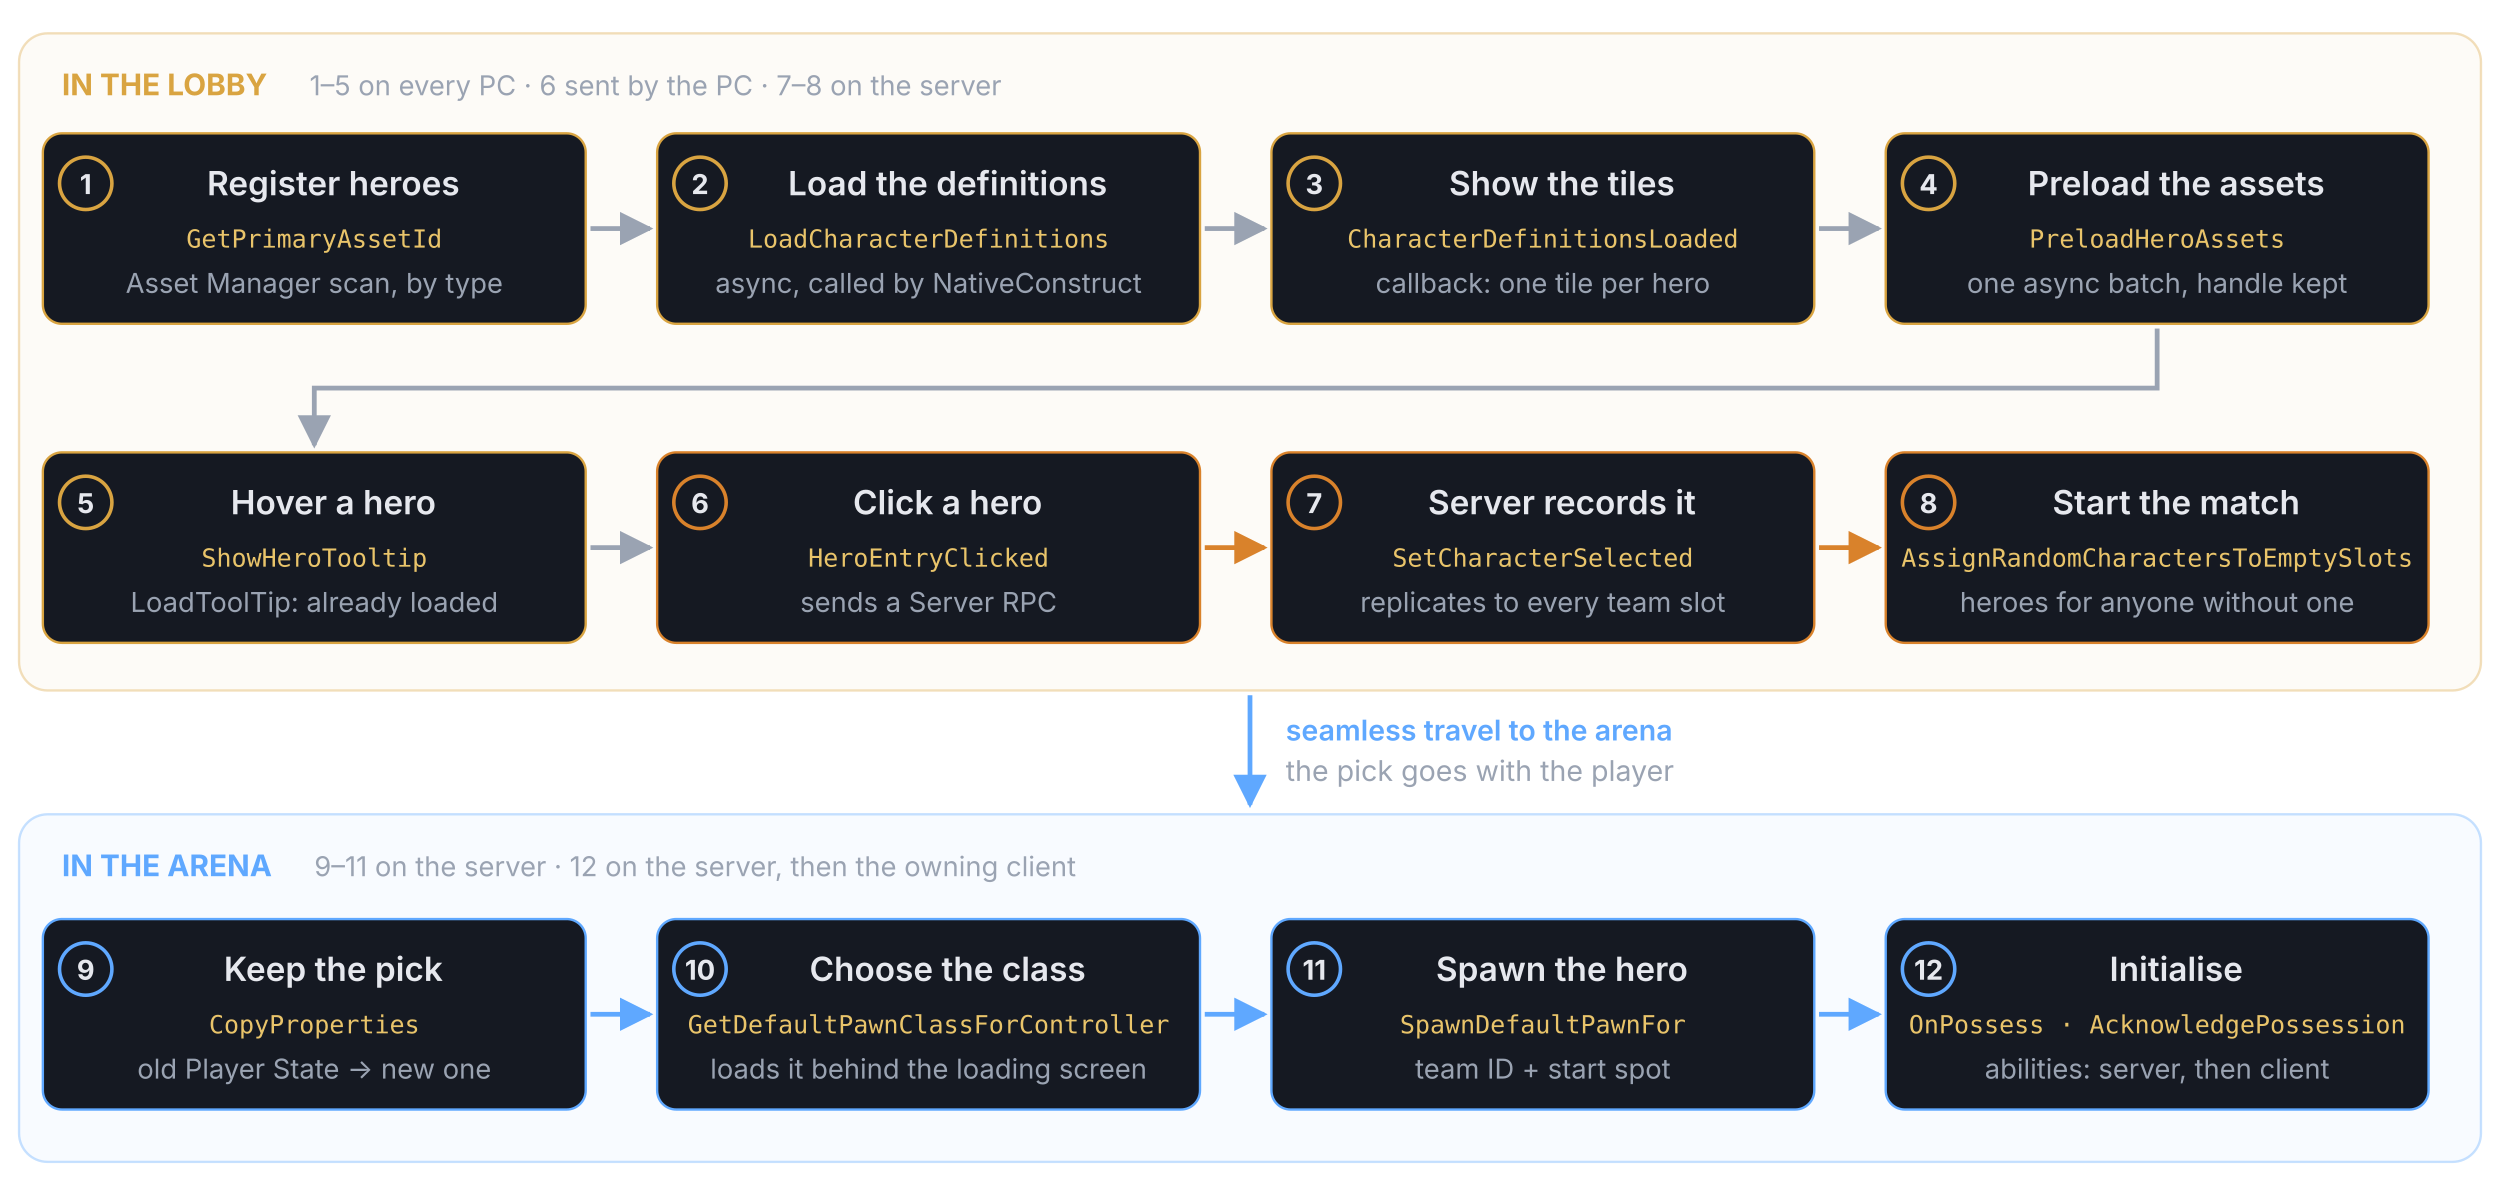
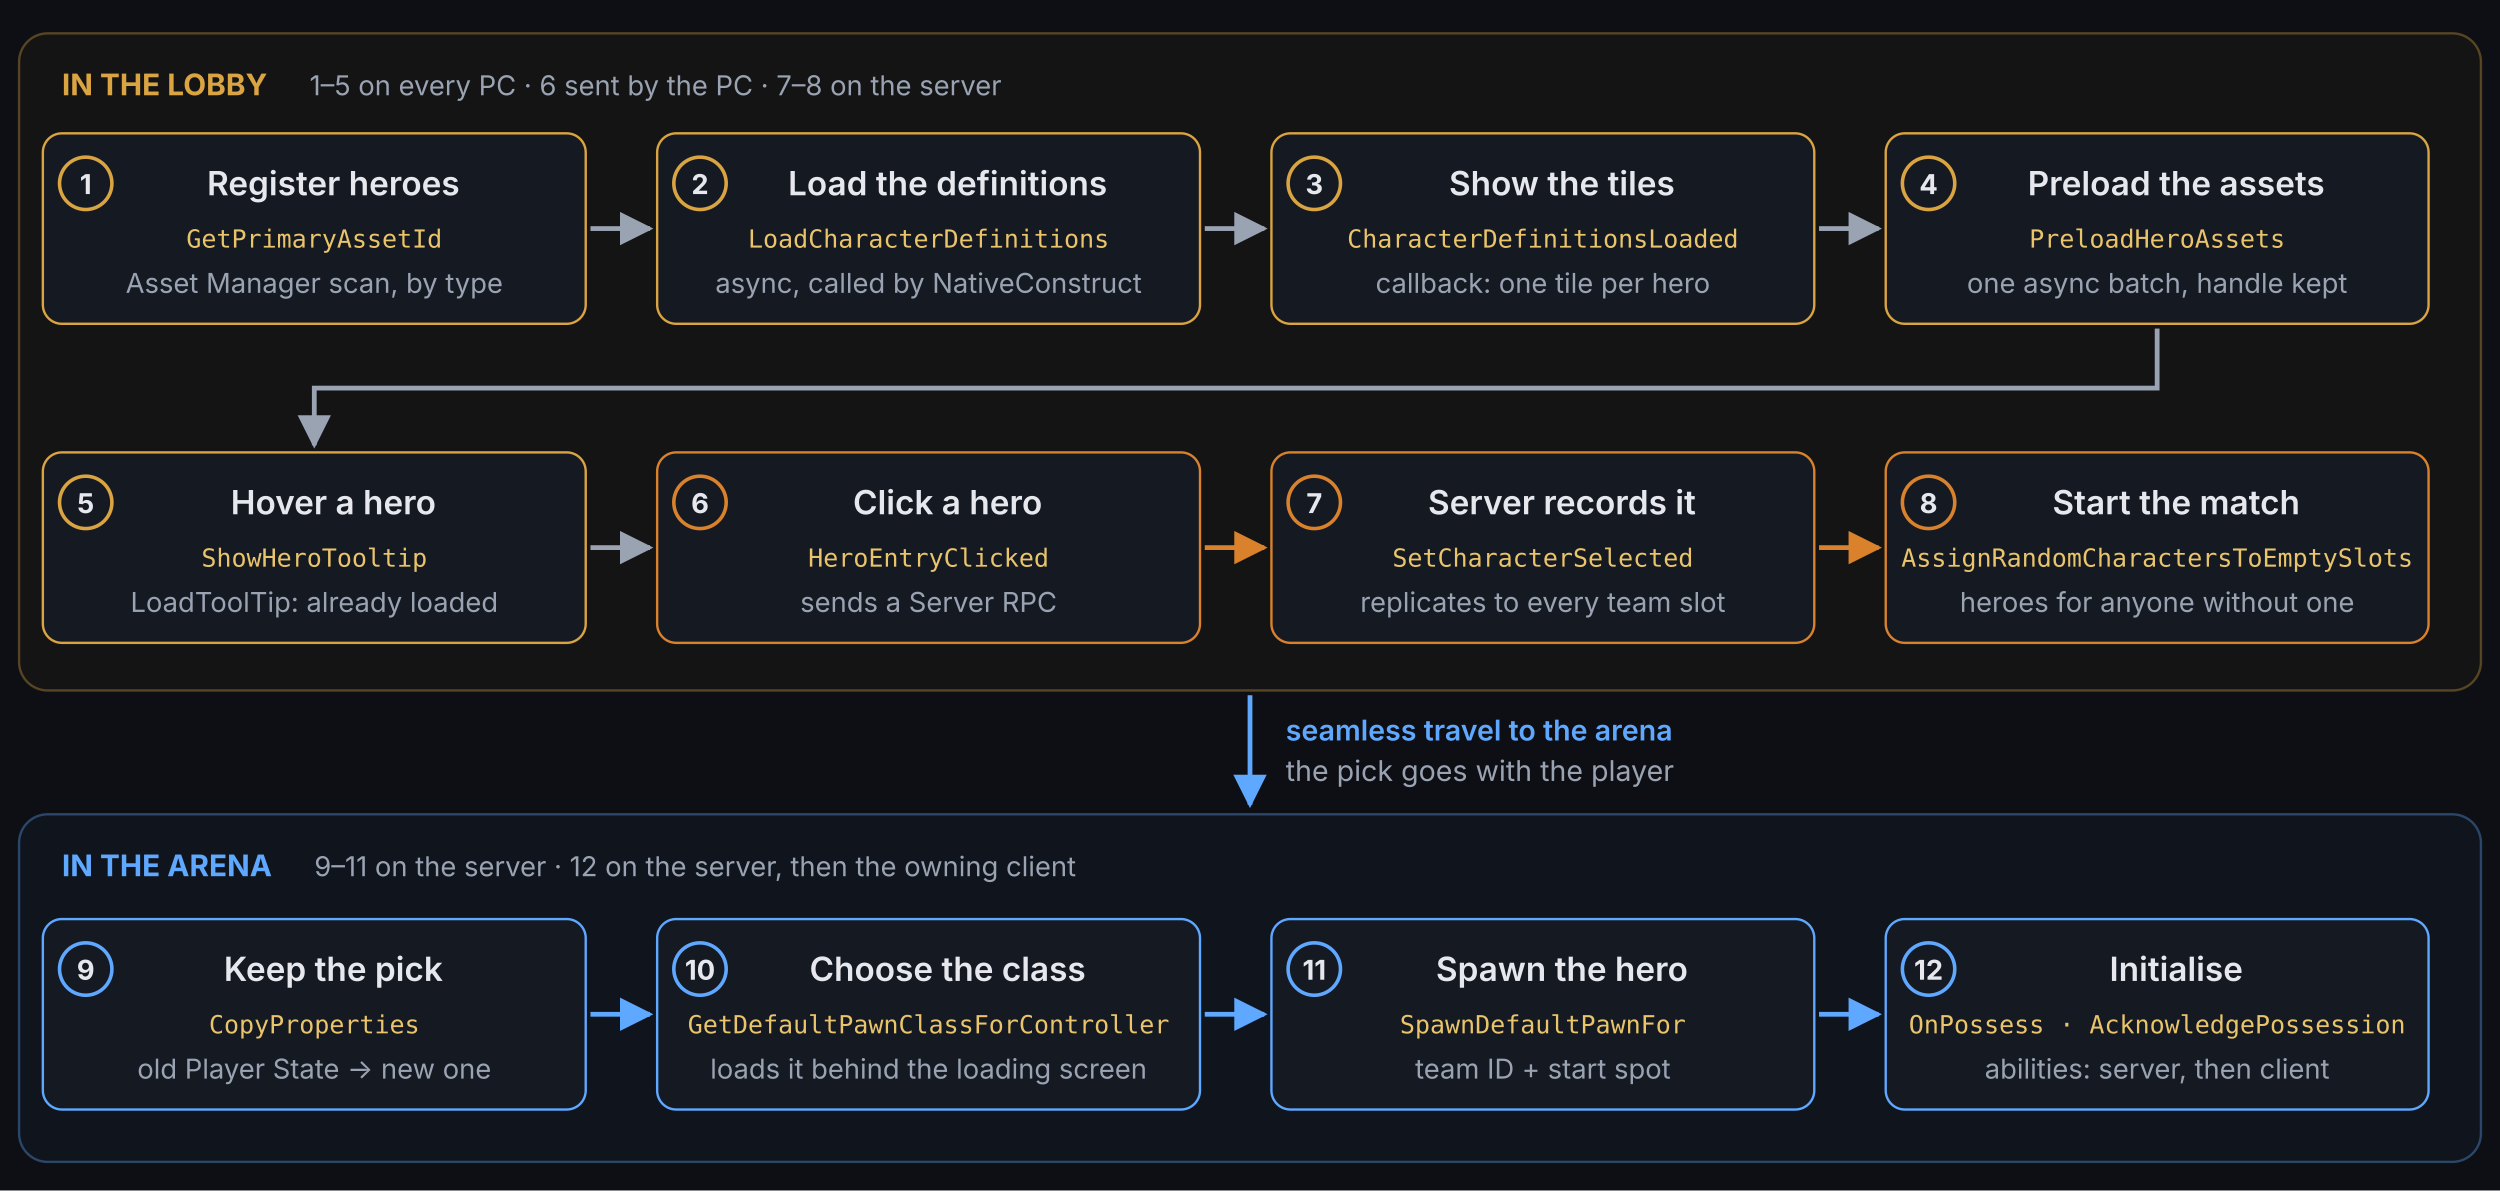
<svg xmlns="http://www.w3.org/2000/svg" viewBox="0 0 1050 500" font-family="Inter, system-ui, Segoe UI, sans-serif" role="img" aria-label="Hero data in twelve steps. In the lobby on every PC: 1 the Asset Manager registers heroes by type using GetPrimaryAssetId, 2 LoadCharacterDefinitions loads them async, 3 CharacterDefinitionsLoaded shows one tile per hero, 4 PreloadHeroAssets loads every hero asset in one batch, 5 hovering shows the tooltip instantly. 6 HeroEntryClicked sends a server RPC, 7 the server records the pick with SetCharacterSelected and it replicates, 8 at the start AssignRandomCharactersToEmptySlots fills empty picks. After seamless travel, on the arena server: 9 CopyProperties keeps the pick, 10 GetDefaultPawnClassForController chooses and loads the class, 11 SpawnDefaultPawnFor spawns it with a team and start spot, 12 OnPossess and AcknowledgePossession initialise it.">
  <defs>
    <marker id="h9aa3b2" viewBox="0 0 10 10" refX="9" refY="5" markerWidth="7" markerHeight="7" orient="auto-start-reverse">
      <path d="M0 0 L10 5 L0 10 z" fill="#9aa3b2" />
    </marker>
    <marker id="hd9a441" viewBox="0 0 10 10" refX="9" refY="5" markerWidth="7" markerHeight="7" orient="auto-start-reverse">
      <path d="M0 0 L10 5 L0 10 z" fill="#d9a441" />
    </marker>
    <marker id="hd9822b" viewBox="0 0 10 10" refX="9" refY="5" markerWidth="7" markerHeight="7" orient="auto-start-reverse">
      <path d="M0 0 L10 5 L0 10 z" fill="#d9822b" />
    </marker>
    <marker id="h5fa8ff" viewBox="0 0 10 10" refX="9" refY="5" markerWidth="7" markerHeight="7" orient="auto-start-reverse">
      <path d="M0 0 L10 5 L0 10 z" fill="#5fa8ff" />
    </marker>
  </defs>
+   <rect width="100%" height="100%" fill="#0d0f14" />
  <rect x="8" y="14" width="1034" height="276" rx="12" fill="rgba(217,164,65,0.04)" stroke="rgba(217,164,65,0.35)" />
  <text x="26" y="40" font-size="12.5" fill="#d9a441" font-weight="700" text-anchor="start">IN THE LOBBY</text>
  <text x="130" y="40" font-size="11.5" fill="#9aa3b2" font-weight="400" text-anchor="start">1–5 on every PC · 6 sent by the PC · 7–8 on the server</text>
  <rect x="18" y="56" width="228" height="80" rx="8" fill="#151922" stroke="#d9a441" />
  <circle cx="36" cy="77" r="11" fill="none" stroke="#d9a441" stroke-width="1.5" />
  <text x="36" y="81.5" font-size="11.5" fill="#e6e8ee" font-weight="700" text-anchor="middle">1</text>
  <text x="140.0" y="82" font-size="14" fill="#e6e8ee" font-weight="600" text-anchor="middle">Register heroes</text>
  <text x="132.0" y="104" font-size="10.5" fill="#e9c46a" font-weight="500" text-anchor="middle" font-family="JetBrains Mono, Consolas, monospace">GetPrimaryAssetId</text>
  <text x="132.0" y="123" font-size="11.5" fill="#9aa3b2" font-weight="400" text-anchor="middle">Asset Manager scan, by type</text>
  <rect x="276" y="56" width="228" height="80" rx="8" fill="#151922" stroke="#d9a441" />
  <circle cx="294" cy="77" r="11" fill="none" stroke="#d9a441" stroke-width="1.5" />
  <text x="294" y="81.5" font-size="11.5" fill="#e6e8ee" font-weight="700" text-anchor="middle">2</text>
  <text x="398.0" y="82" font-size="14" fill="#e6e8ee" font-weight="600" text-anchor="middle">Load the definitions</text>
  <text x="390.0" y="104" font-size="10.5" fill="#e9c46a" font-weight="500" text-anchor="middle" font-family="JetBrains Mono, Consolas, monospace">LoadCharacterDefinitions</text>
  <text x="390.0" y="123" font-size="11.5" fill="#9aa3b2" font-weight="400" text-anchor="middle">async, called by NativeConstruct</text>
  <rect x="534" y="56" width="228" height="80" rx="8" fill="#151922" stroke="#d9a441" />
  <circle cx="552" cy="77" r="11" fill="none" stroke="#d9a441" stroke-width="1.5" />
  <text x="552" y="81.5" font-size="11.5" fill="#e6e8ee" font-weight="700" text-anchor="middle">3</text>
  <text x="656.0" y="82" font-size="14" fill="#e6e8ee" font-weight="600" text-anchor="middle">Show the tiles</text>
  <text x="648.0" y="104" font-size="10.5" fill="#e9c46a" font-weight="500" text-anchor="middle" font-family="JetBrains Mono, Consolas, monospace">CharacterDefinitionsLoaded</text>
  <text x="648.0" y="123" font-size="11.5" fill="#9aa3b2" font-weight="400" text-anchor="middle">callback: one tile per hero</text>
  <rect x="792" y="56" width="228" height="80" rx="8" fill="#151922" stroke="#d9a441" />
  <circle cx="810" cy="77" r="11" fill="none" stroke="#d9a441" stroke-width="1.5" />
  <text x="810" y="81.5" font-size="11.5" fill="#e6e8ee" font-weight="700" text-anchor="middle">4</text>
  <text x="914.0" y="82" font-size="14" fill="#e6e8ee" font-weight="600" text-anchor="middle">Preload the assets</text>
  <text x="906.0" y="104" font-size="10.5" fill="#e9c46a" font-weight="500" text-anchor="middle" font-family="JetBrains Mono, Consolas, monospace">PreloadHeroAssets</text>
  <text x="906.0" y="123" font-size="11.5" fill="#9aa3b2" font-weight="400" text-anchor="middle">one async batch, handle kept</text>
  <path d="M248 96.0 L273 96.0" fill="none" stroke="#9aa3b2" stroke-width="2" marker-end="url(#h9aa3b2)" />
  <path d="M506 96.0 L531 96.0" fill="none" stroke="#9aa3b2" stroke-width="2" marker-end="url(#h9aa3b2)" />
  <path d="M764 96.0 L789 96.0" fill="none" stroke="#9aa3b2" stroke-width="2" marker-end="url(#h9aa3b2)" />
  <path d="M906.0 138 L906.0 163 L132.0 163 L132.0 187" fill="none" stroke="#9aa3b2" stroke-width="2" marker-end="url(#h9aa3b2)" />
  <rect x="18" y="190" width="228" height="80" rx="8" fill="#151922" stroke="#d9a441" />
  <circle cx="36" cy="211" r="11" fill="none" stroke="#d9a441" stroke-width="1.5" />
  <text x="36" y="215.5" font-size="11.5" fill="#e6e8ee" font-weight="700" text-anchor="middle">5</text>
  <text x="140.0" y="216" font-size="14" fill="#e6e8ee" font-weight="600" text-anchor="middle">Hover a hero</text>
  <text x="132.0" y="238" font-size="10.5" fill="#e9c46a" font-weight="500" text-anchor="middle" font-family="JetBrains Mono, Consolas, monospace">ShowHeroTooltip</text>
  <text x="132.0" y="257" font-size="11.5" fill="#9aa3b2" font-weight="400" text-anchor="middle">LoadToolTip: already loaded</text>
  <rect x="276" y="190" width="228" height="80" rx="8" fill="#151922" stroke="#d9822b" />
  <circle cx="294" cy="211" r="11" fill="none" stroke="#d9822b" stroke-width="1.5" />
  <text x="294" y="215.5" font-size="11.5" fill="#e6e8ee" font-weight="700" text-anchor="middle">6</text>
  <text x="398.0" y="216" font-size="14" fill="#e6e8ee" font-weight="600" text-anchor="middle">Click a hero</text>
  <text x="390.0" y="238" font-size="10.5" fill="#e9c46a" font-weight="500" text-anchor="middle" font-family="JetBrains Mono, Consolas, monospace">HeroEntryClicked</text>
  <text x="390.0" y="257" font-size="11.5" fill="#9aa3b2" font-weight="400" text-anchor="middle">sends a Server RPC</text>
  <rect x="534" y="190" width="228" height="80" rx="8" fill="#151922" stroke="#d9822b" />
  <circle cx="552" cy="211" r="11" fill="none" stroke="#d9822b" stroke-width="1.5" />
  <text x="552" y="215.5" font-size="11.5" fill="#e6e8ee" font-weight="700" text-anchor="middle">7</text>
  <text x="656.0" y="216" font-size="14" fill="#e6e8ee" font-weight="600" text-anchor="middle">Server records it</text>
  <text x="648.0" y="238" font-size="10.5" fill="#e9c46a" font-weight="500" text-anchor="middle" font-family="JetBrains Mono, Consolas, monospace">SetCharacterSelected</text>
  <text x="648.0" y="257" font-size="11.5" fill="#9aa3b2" font-weight="400" text-anchor="middle">replicates to every team slot</text>
  <rect x="792" y="190" width="228" height="80" rx="8" fill="#151922" stroke="#d9822b" />
  <circle cx="810" cy="211" r="11" fill="none" stroke="#d9822b" stroke-width="1.5" />
  <text x="810" y="215.5" font-size="11.5" fill="#e6e8ee" font-weight="700" text-anchor="middle">8</text>
  <text x="914.0" y="216" font-size="14" fill="#e6e8ee" font-weight="600" text-anchor="middle">Start the match</text>
  <text x="906.0" y="238" font-size="10.5" fill="#e9c46a" font-weight="500" text-anchor="middle" font-family="JetBrains Mono, Consolas, monospace">AssignRandomCharactersToEmptySlots</text>
  <text x="906.0" y="257" font-size="11.5" fill="#9aa3b2" font-weight="400" text-anchor="middle">heroes for anyone without one</text>
  <path d="M248 230.0 L273 230.0" fill="none" stroke="#9aa3b2" stroke-width="2" marker-end="url(#h9aa3b2)" />
  <path d="M506 230.0 L531 230.0" fill="none" stroke="#d9822b" stroke-width="2" marker-end="url(#hd9822b)" />
  <path d="M764 230.0 L789 230.0" fill="none" stroke="#d9822b" stroke-width="2" marker-end="url(#hd9822b)" />
  <path d="M525 292 L525 338" fill="none" stroke="#5fa8ff" stroke-width="2" marker-end="url(#h5fa8ff)" />
  <text x="540" y="311" font-size="12" fill="#5fa8ff" font-weight="600" text-anchor="start">seamless travel to the arena</text>
  <text x="540" y="328" font-size="12" fill="#9aa3b2" font-weight="400" text-anchor="start">the pick goes with the player</text>
  <rect x="8" y="342" width="1034" height="146" rx="12" fill="rgba(95,168,255,0.04)" stroke="rgba(95,168,255,0.35)" />
  <text x="26" y="368" font-size="12.5" fill="#5fa8ff" font-weight="700" text-anchor="start">IN THE ARENA</text>
  <text x="132" y="368" font-size="11.5" fill="#9aa3b2" font-weight="400" text-anchor="start">9–11 on the server · 12 on the server, then the owning client</text>
  <rect x="18" y="386" width="228" height="80" rx="8" fill="#151922" stroke="#5fa8ff" />
  <circle cx="36" cy="407" r="11" fill="none" stroke="#5fa8ff" stroke-width="1.5" />
  <text x="36" y="411.5" font-size="11.5" fill="#e6e8ee" font-weight="700" text-anchor="middle">9</text>
  <text x="140.0" y="412" font-size="14" fill="#e6e8ee" font-weight="600" text-anchor="middle">Keep the pick</text>
  <text x="132.0" y="434" font-size="10.5" fill="#e9c46a" font-weight="500" text-anchor="middle" font-family="JetBrains Mono, Consolas, monospace">CopyProperties</text>
  <text x="132.0" y="453" font-size="11.5" fill="#9aa3b2" font-weight="400" text-anchor="middle">old Player State → new one</text>
  <rect x="276" y="386" width="228" height="80" rx="8" fill="#151922" stroke="#5fa8ff" />
  <circle cx="294" cy="407" r="11" fill="none" stroke="#5fa8ff" stroke-width="1.5" />
  <text x="294" y="411.5" font-size="11.5" fill="#e6e8ee" font-weight="700" text-anchor="middle">10</text>
  <text x="398.0" y="412" font-size="14" fill="#e6e8ee" font-weight="600" text-anchor="middle">Choose the class</text>
  <text x="390.0" y="434" font-size="10.5" fill="#e9c46a" font-weight="500" text-anchor="middle" font-family="JetBrains Mono, Consolas, monospace">GetDefaultPawnClassForController</text>
  <text x="390.0" y="453" font-size="11.5" fill="#9aa3b2" font-weight="400" text-anchor="middle">loads it behind the loading screen</text>
  <rect x="534" y="386" width="228" height="80" rx="8" fill="#151922" stroke="#5fa8ff" />
  <circle cx="552" cy="407" r="11" fill="none" stroke="#5fa8ff" stroke-width="1.5" />
  <text x="552" y="411.5" font-size="11.5" fill="#e6e8ee" font-weight="700" text-anchor="middle">11</text>
  <text x="656.0" y="412" font-size="14" fill="#e6e8ee" font-weight="600" text-anchor="middle">Spawn the hero</text>
  <text x="648.0" y="434" font-size="10.5" fill="#e9c46a" font-weight="500" text-anchor="middle" font-family="JetBrains Mono, Consolas, monospace">SpawnDefaultPawnFor</text>
  <text x="648.0" y="453" font-size="11.5" fill="#9aa3b2" font-weight="400" text-anchor="middle">team ID + start spot</text>
  <rect x="792" y="386" width="228" height="80" rx="8" fill="#151922" stroke="#5fa8ff" />
  <circle cx="810" cy="407" r="11" fill="none" stroke="#5fa8ff" stroke-width="1.5" />
  <text x="810" y="411.5" font-size="11.5" fill="#e6e8ee" font-weight="700" text-anchor="middle">12</text>
  <text x="914.0" y="412" font-size="14" fill="#e6e8ee" font-weight="600" text-anchor="middle">Initialise</text>
  <text x="906.0" y="434" font-size="10.5" fill="#e9c46a" font-weight="500" text-anchor="middle" font-family="JetBrains Mono, Consolas, monospace">OnPossess · AcknowledgePossession</text>
  <text x="906.0" y="453" font-size="11.5" fill="#9aa3b2" font-weight="400" text-anchor="middle">abilities: server, then client</text>
  <path d="M248 426.0 L273 426.0" fill="none" stroke="#5fa8ff" stroke-width="2" marker-end="url(#h5fa8ff)" />
  <path d="M506 426.0 L531 426.0" fill="none" stroke="#5fa8ff" stroke-width="2" marker-end="url(#h5fa8ff)" />
  <path d="M764 426.0 L789 426.0" fill="none" stroke="#5fa8ff" stroke-width="2" marker-end="url(#h5fa8ff)" />
</svg>
